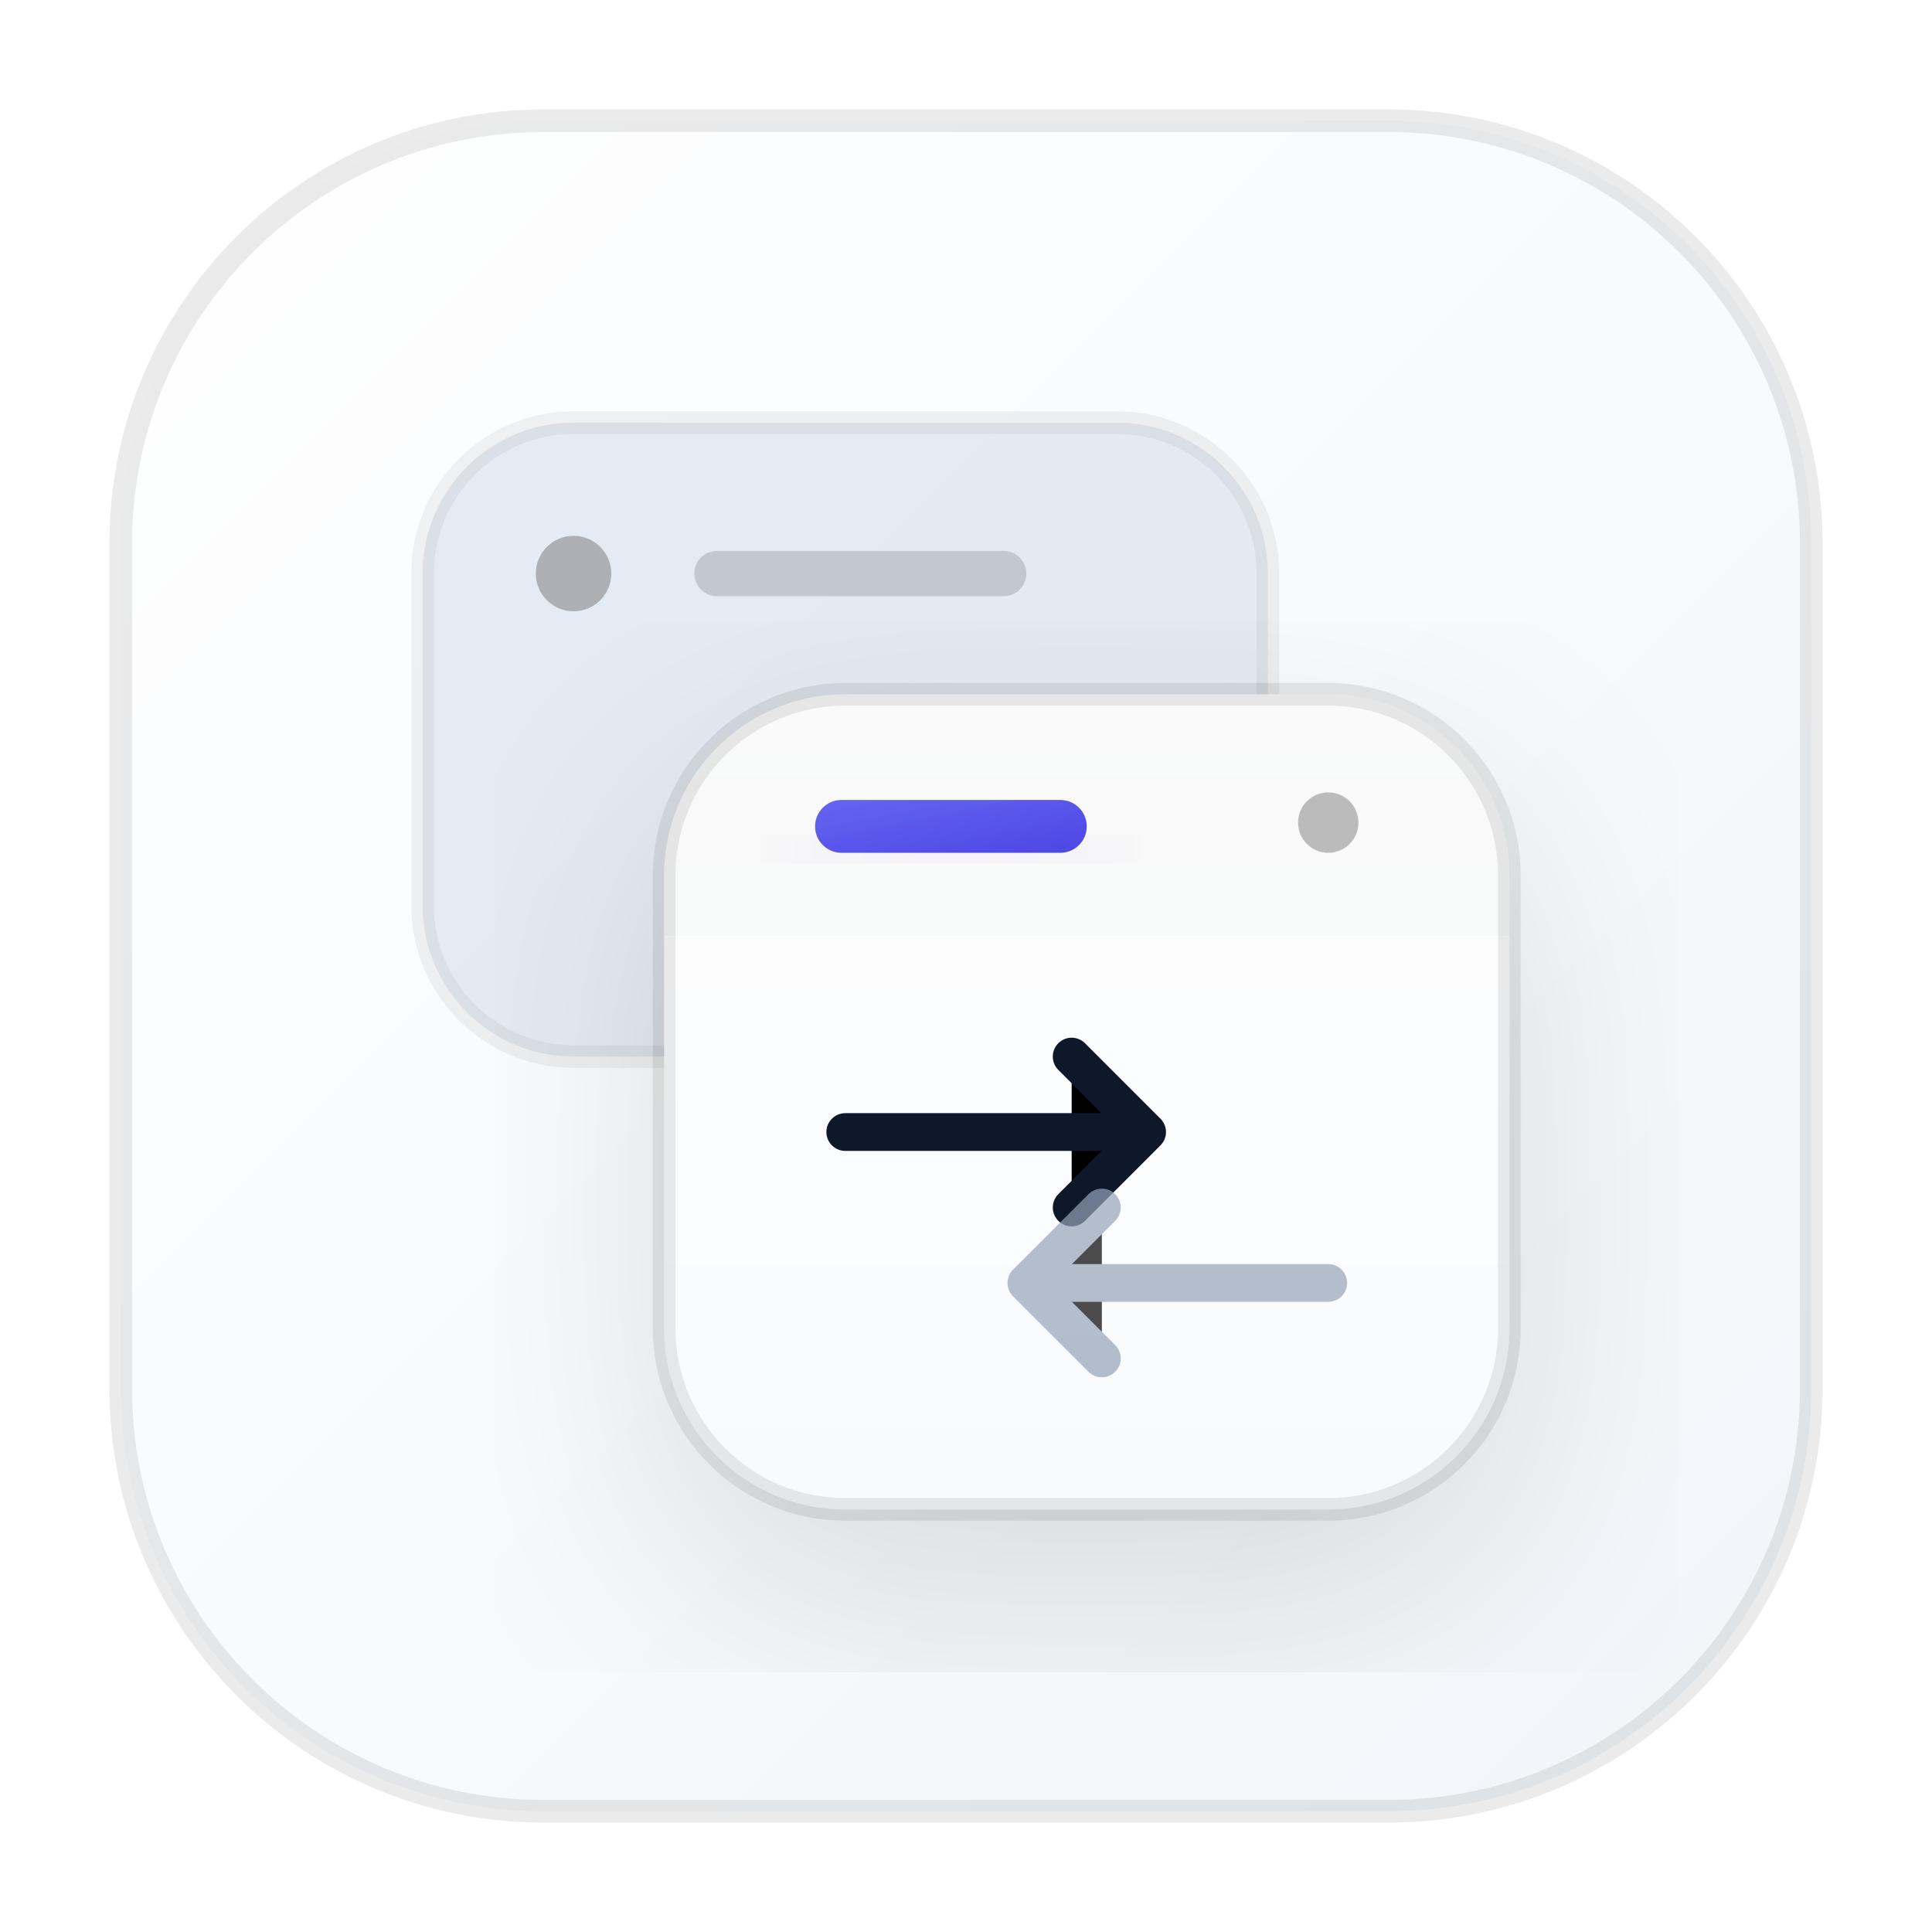
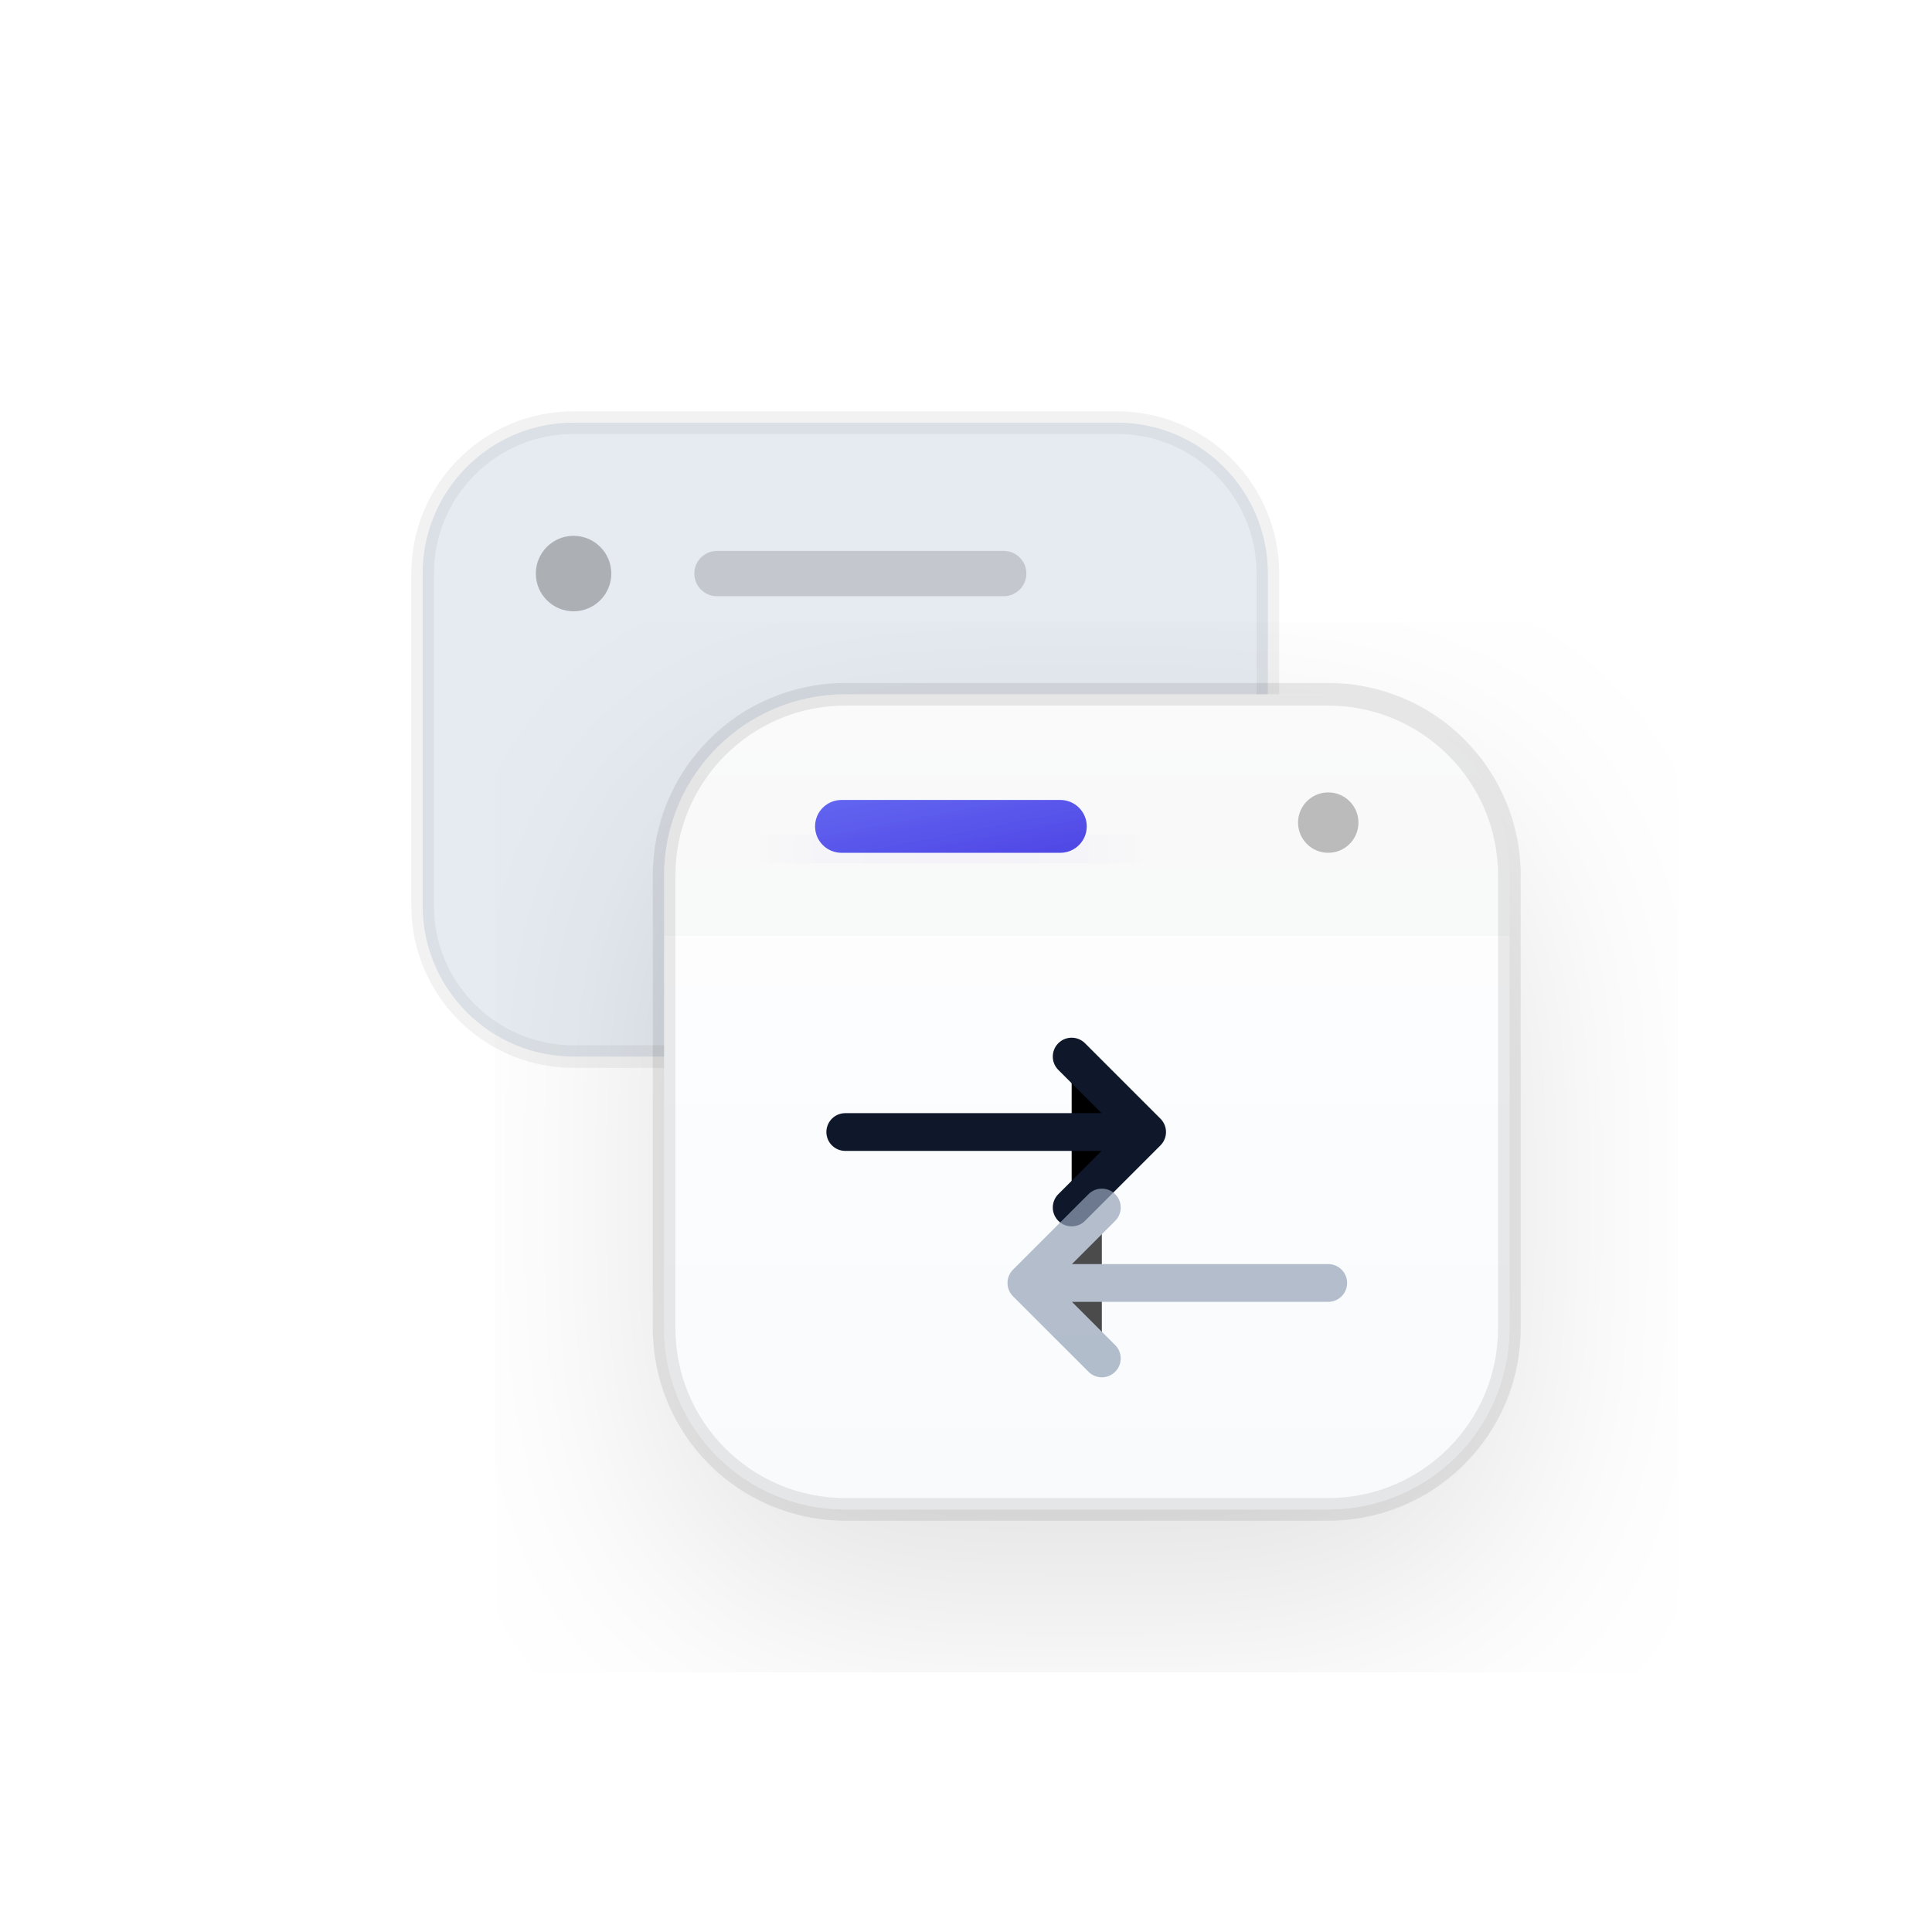
<svg xmlns="http://www.w3.org/2000/svg" viewBox="0 0 128 128" width="100%" height="100%">
  <defs>
-     <linearGradient id="bgGradLight" x1="0%" y1="0%" x2="100%" y2="100%">
-       <stop offset="0%" stop-color="#FFFFFF" />
-       <stop offset="100%" stop-color="#F1F5F9" />
-     </linearGradient>
    <linearGradient id="accentGradLight" x1="0%" y1="0%" x2="100%" y2="100%">
      <stop offset="0%" stop-color="#6366F1" />
      <stop offset="100%" stop-color="#4F46E5" />
    </linearGradient>
    <linearGradient id="frontCardGradLight" x1="0%" y1="0%" x2="0%" y2="100%">
      <stop offset="0%" stop-color="#FFFFFF" />
      <stop offset="100%" stop-color="#F8FAFC" />
    </linearGradient>
    <filter id="glowLight" x="-20%" y="-20%" width="140%" height="140%">
      <feDropShadow dx="0" dy="3" stdDeviation="5" flood-color="#4F46E5" flood-opacity="0.3" />
    </filter>
    <filter id="cardShadowLight" x="-20%" y="-20%" width="140%" height="140%">
      <feDropShadow dx="0" dy="6" stdDeviation="8" flood-color="#000000" flood-opacity="0.12" />
    </filter>
  </defs>
-   <rect x="8" y="8" width="112" height="112" rx="28" fill="url(#bgGradLight)" stroke="rgba(0,0,0,0.08)" stroke-width="1.5" />
  <rect x="28" y="28" width="56" height="42" rx="10" fill="#E2E8F0" stroke="rgba(0,0,0,0.06)" stroke-width="1.5" opacity="0.85" />
  <circle cx="38" cy="38" r="2.5" fill="rgba(0,0,0,0.25)" />
  <rect x="46" y="36.5" width="22" height="3" rx="1.5" fill="rgba(0,0,0,0.15)" />
  <rect x="44" y="46" width="56" height="54" rx="12" fill="url(#frontCardGradLight)" stroke="rgba(0,0,0,0.08)" stroke-width="1.5" filter="url(#cardShadowLight)" />
  <path d="M44 58 C44 51.37 49.37 46 56 46 L88 46 C94.63 46 100 51.37 100 58 L100 62 L44 62 Z" fill="rgba(0,0,0,0.02)" />
  <rect x="54" y="53" width="18" height="3.5" rx="1.75" fill="url(#accentGradLight)" filter="url(#glowLight)" />
  <circle cx="88" cy="54.5" r="2" fill="rgba(0,0,0,0.25)" />
  <path d="M56 75 L76 75 M71 70 L76 75 L71 80" stroke="#0F172A" stroke-width="2.5" stroke-linecap="round" stroke-linejoin="round" />
  <path d="M88 85 L68 85 M73 90 L68 85 L73 80" stroke="#94A3B8" stroke-width="2.5" stroke-linecap="round" stroke-linejoin="round" opacity="0.7" />
</svg>
